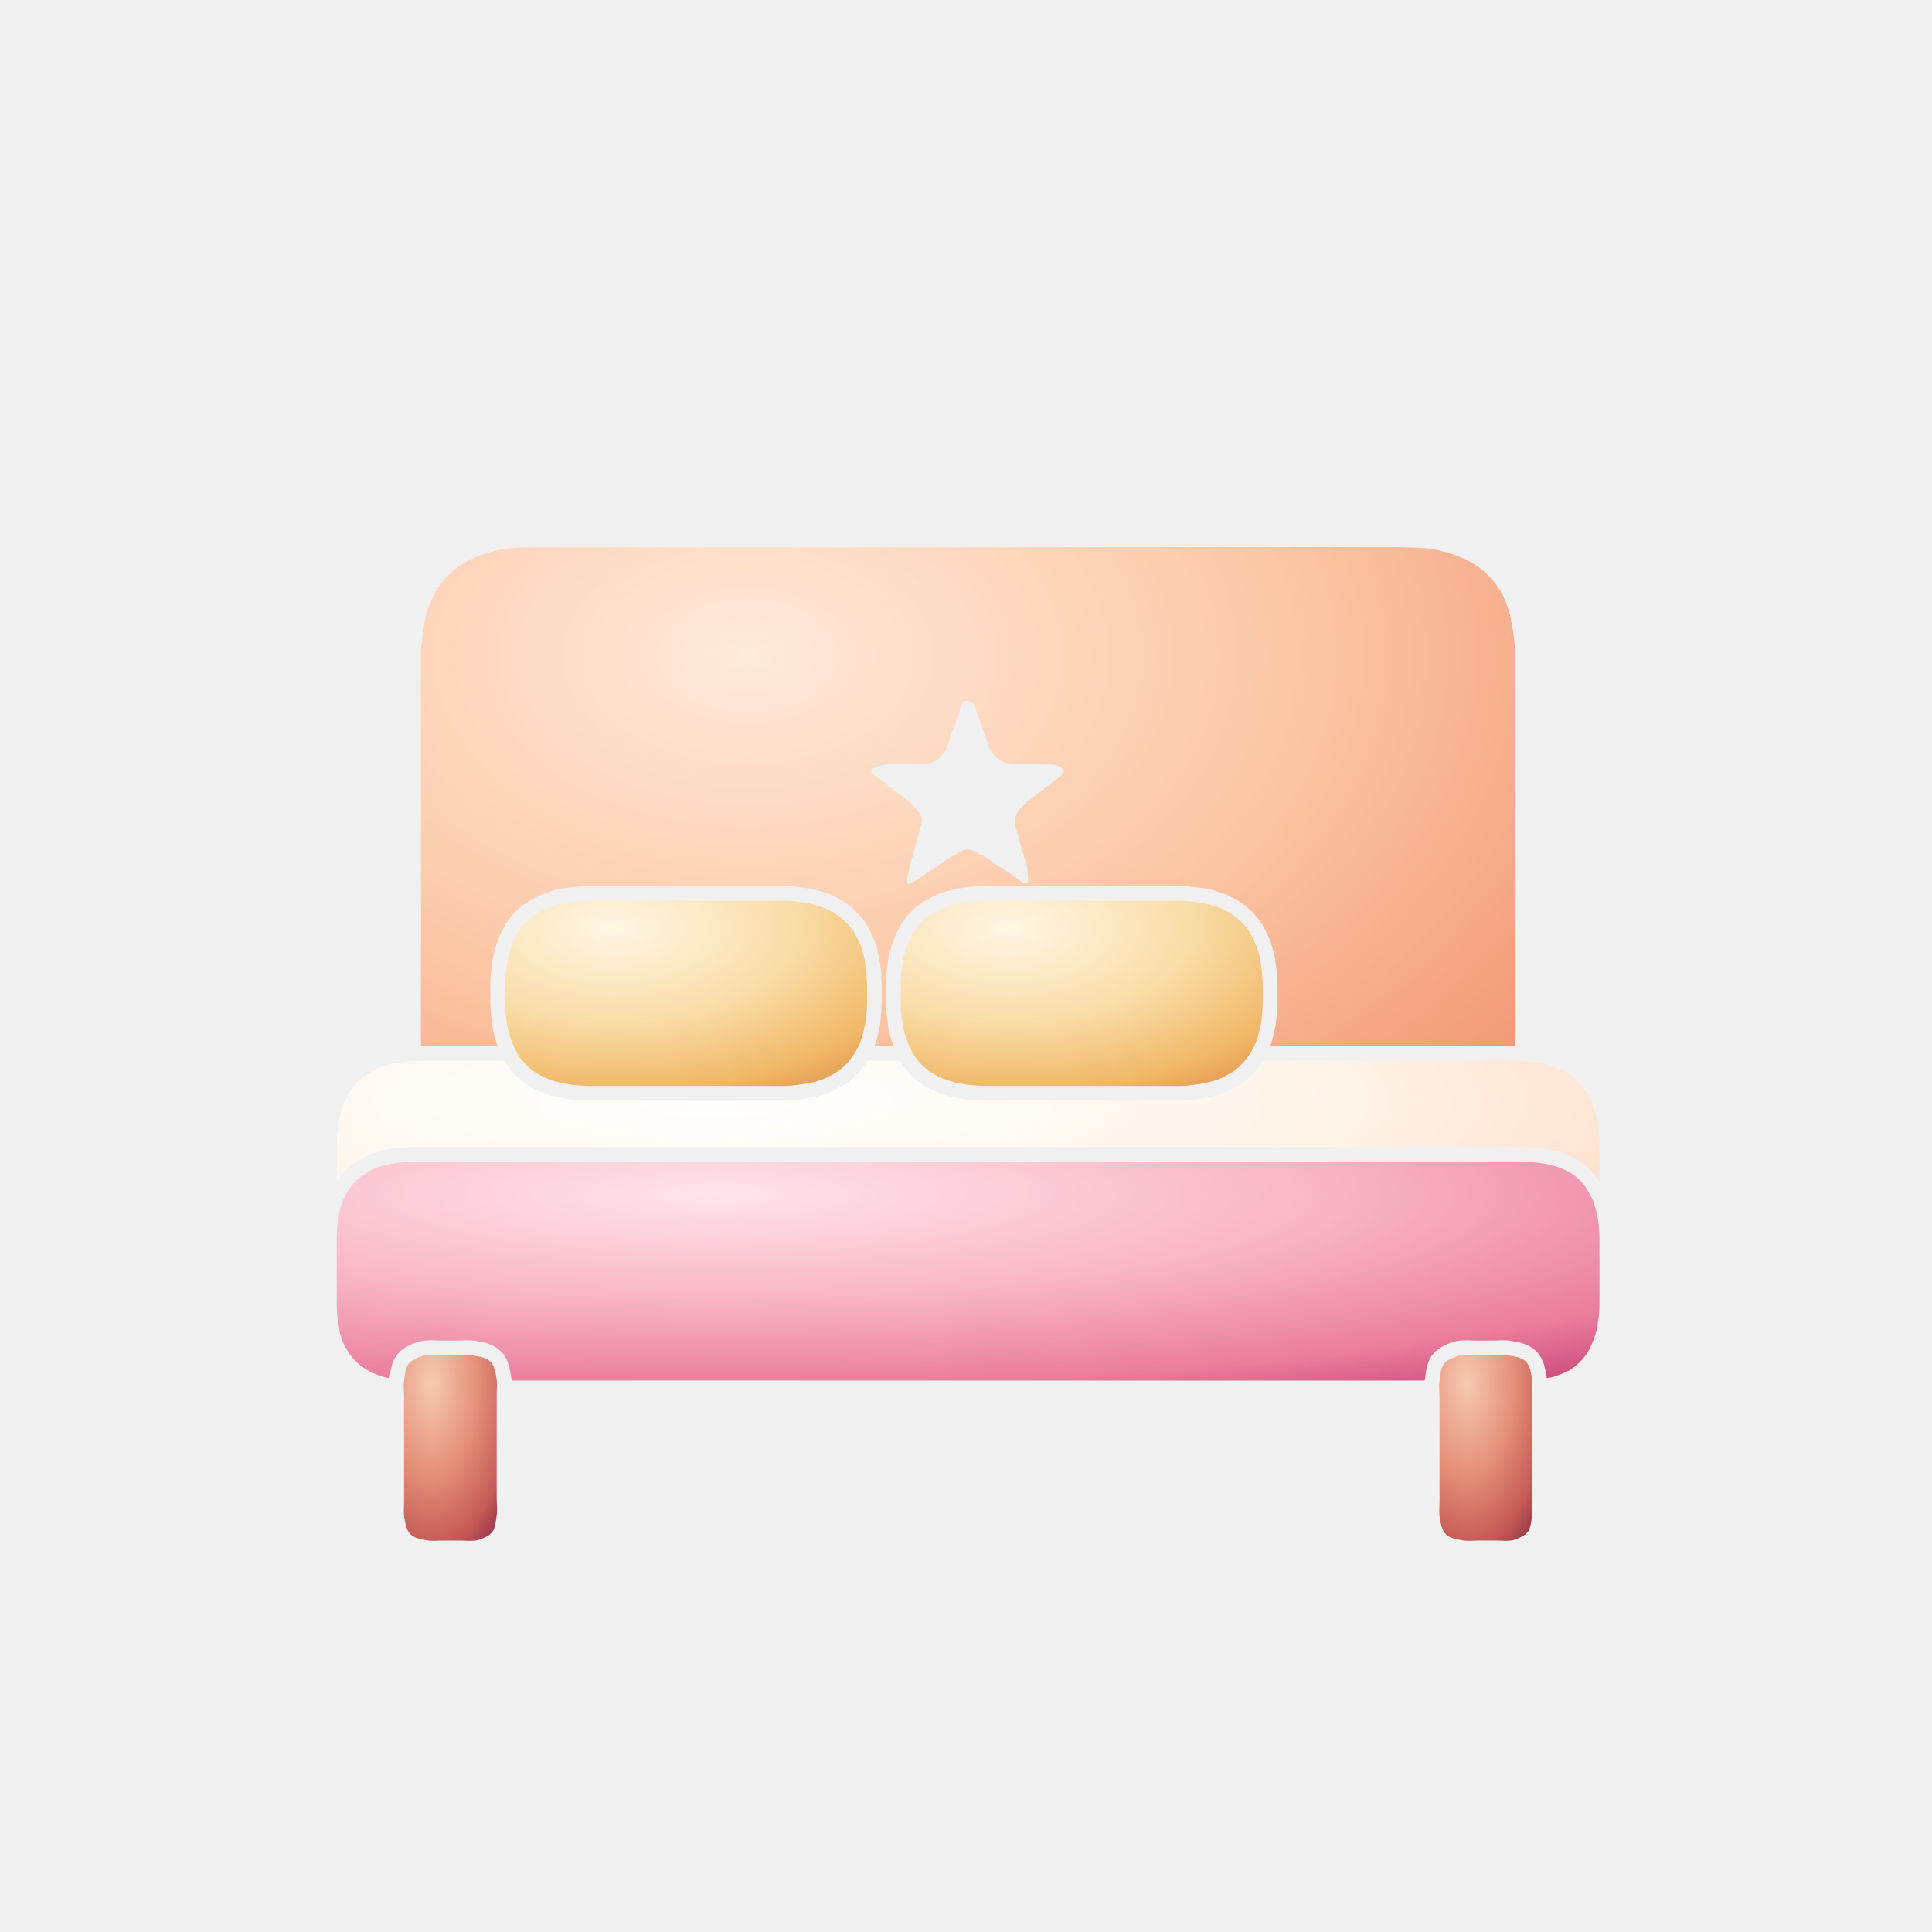
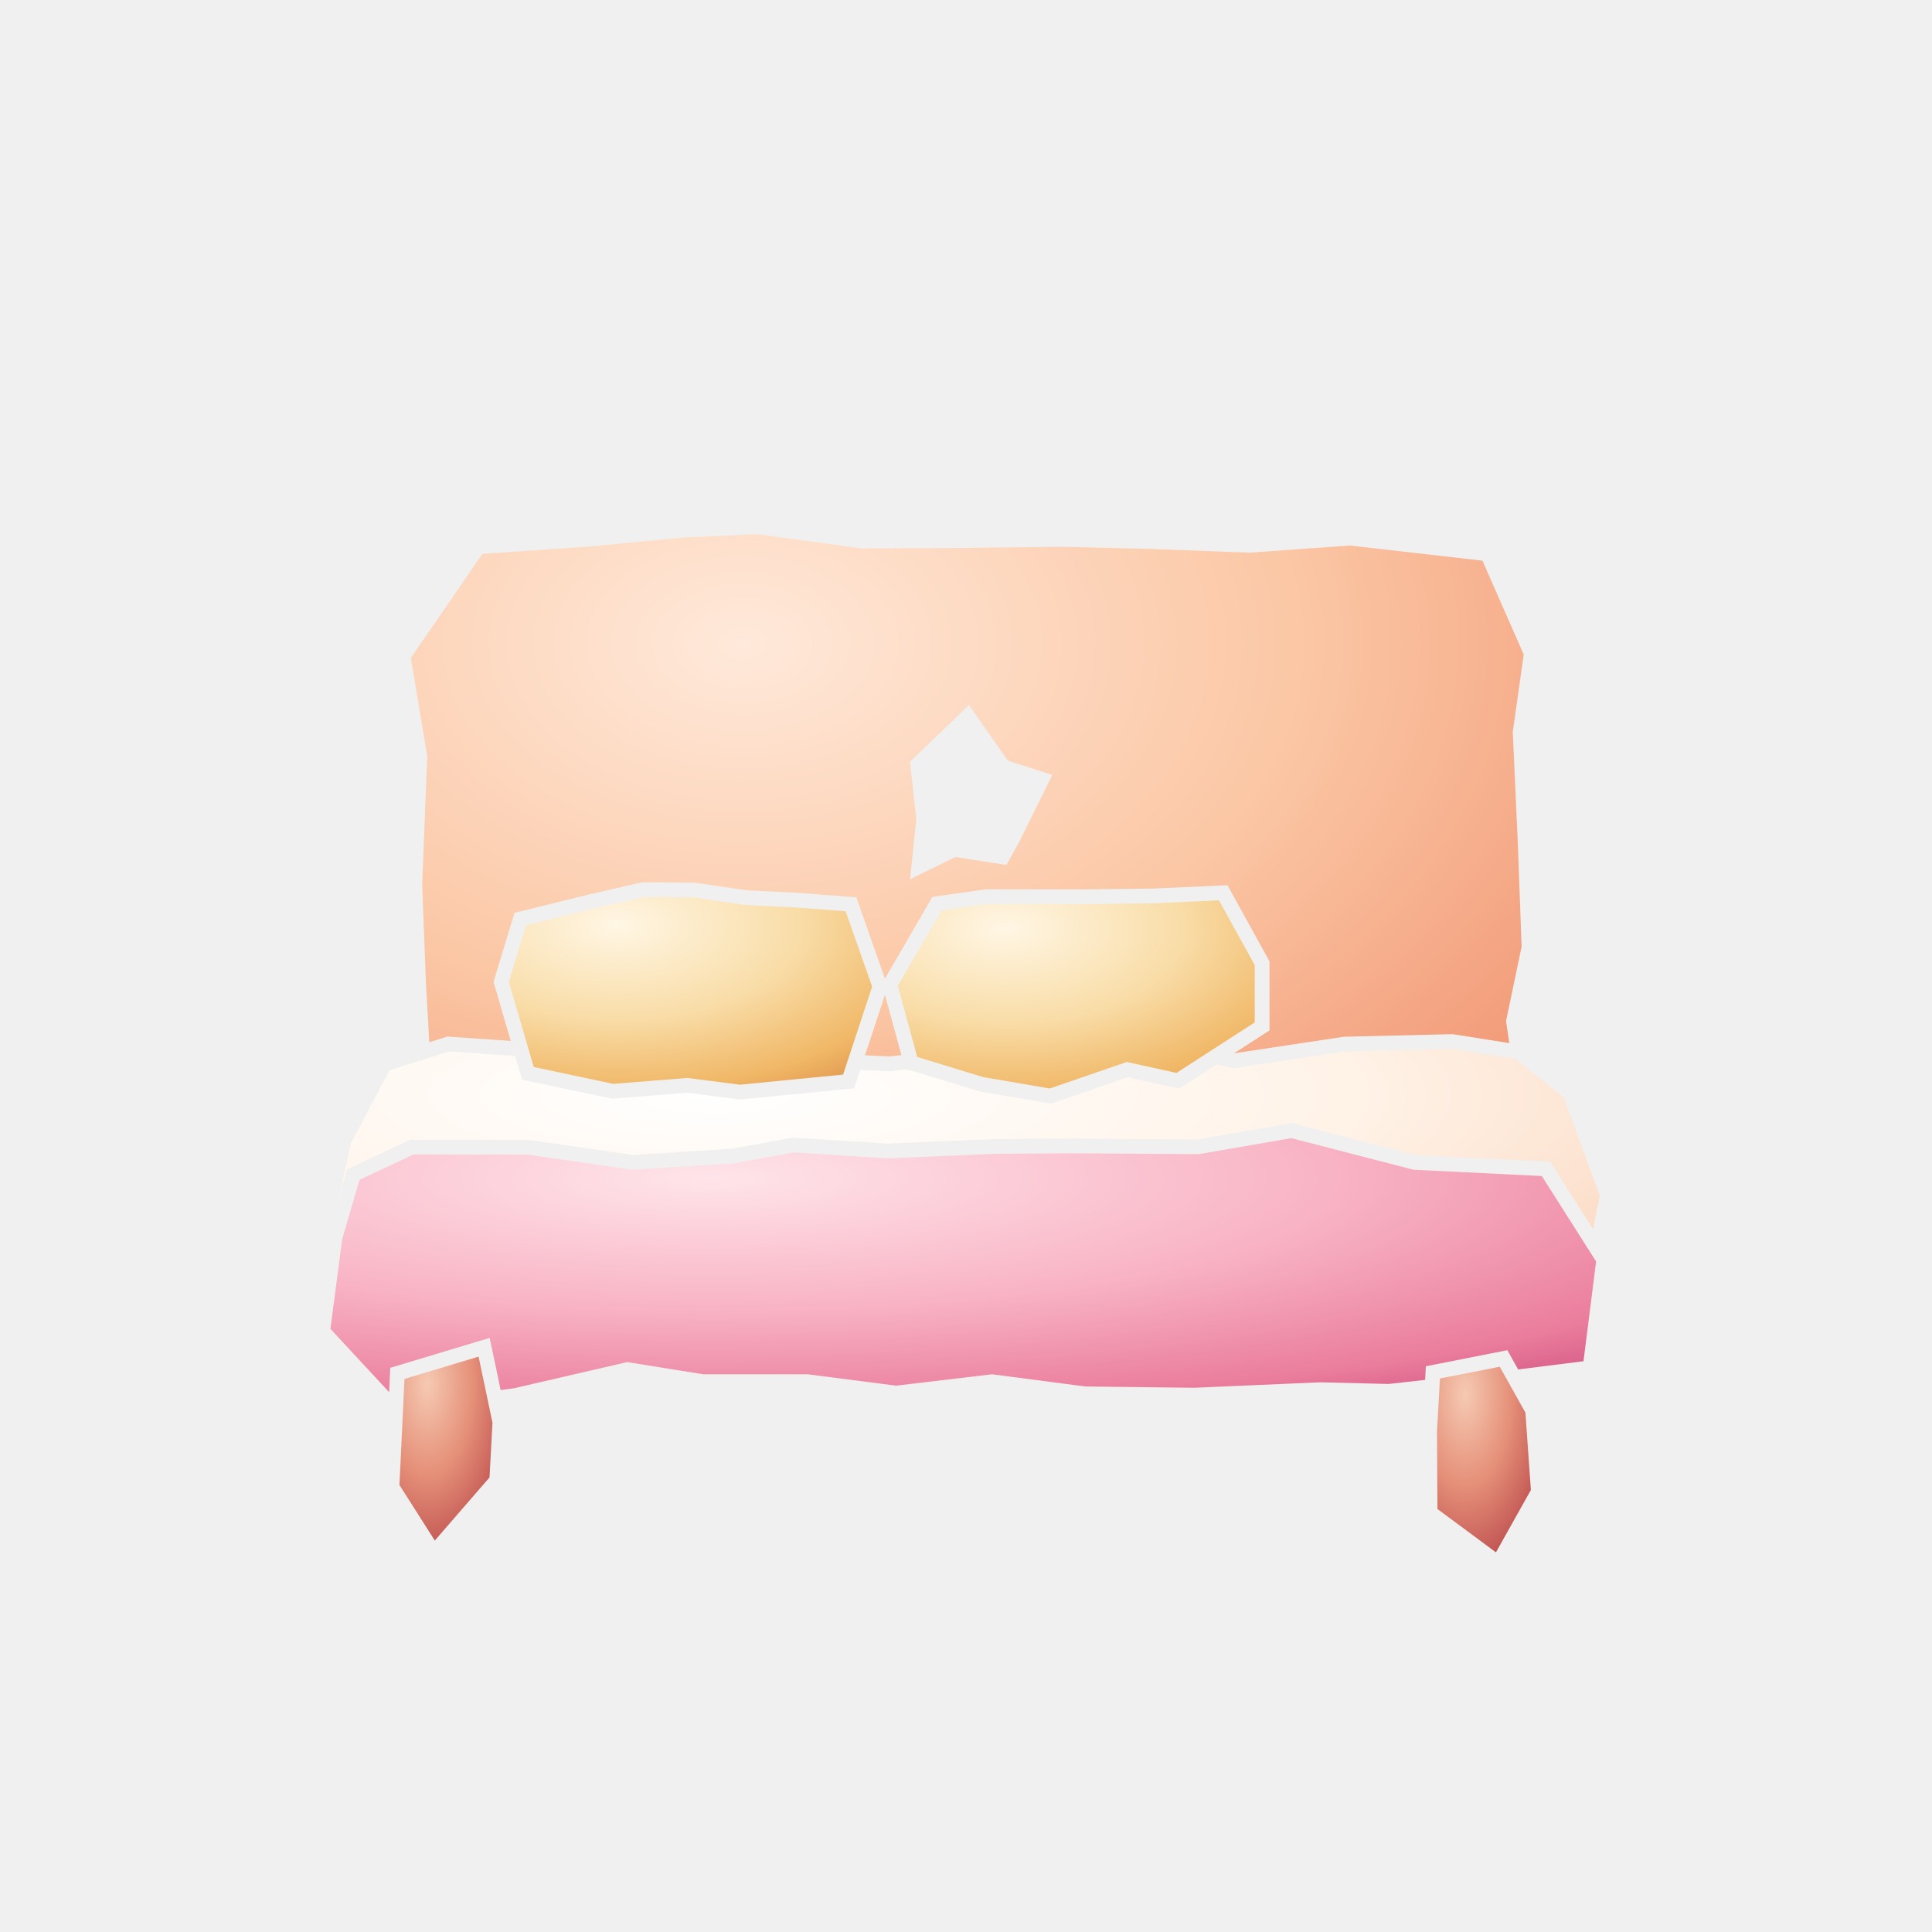
<svg xmlns="http://www.w3.org/2000/svg" width="459" height="459" viewBox="0 0 459 459" fill="none">
  <defs>
-     <path id="s0" d="M100 156C100 154.7 100.1 153.3 100.3 152C100.4 150.7 100.6 149.4 100.8 148.1C101.1 146.8 101.4 145.4 101.8 144.2C102.3 142.9 102.8 141.7 103.5 140.5C104.2 139.4 105 138.3 105.9 137.3C106.7 136.4 107.8 135.5 108.8 134.7C109.9 133.9 111.1 133.3 112.3 132.7C113.5 132.1 114.7 131.7 116 131.3C117.3 130.9 118.6 130.6 119.9 130.4C121.2 130.2 122.6 130.2 123.9 130.1C125.2 130.1 126.6 130 127.9 130C129.2 130 130.6 130 131.9 130C133.2 130 134.6 130 135.9 130C137.2 130 138.6 130 139.9 130C141.2 130 142.6 130 143.9 130C145.2 130 146.6 130 147.9 130C149.2 130 150.6 130 151.9 130C153.2 130 154.6 130 155.9 130C157.2 130 158.6 130 159.9 130C161.2 130 162.6 130 163.9 130C165.3 130 166.6 130 167.9 130C169.3 130 170.6 130 171.9 130C173.3 130 174.6 130 175.9 130C177.3 130 178.6 130 179.9 130C181.3 130 182.6 130 183.9 130C185.3 130 186.6 130 187.9 130C189.3 130 190.6 130 191.9 130C193.3 130 194.6 130 195.9 130C197.3 130 198.6 130 199.9 130C201.3 130 202.6 130 203.9 130C205.3 130 206.6 130 207.9 130C209.3 130 210.6 130 211.9 130C213.3 130 214.6 130 216 130C217.3 130 218.6 130 220 130C221.3 130 222.6 130 224 130C225.3 130 226.6 130 228 130C229.3 130 230.6 130 232 130C233.3 130 234.6 130 236 130C237.3 130 238.6 130 240 130C241.3 130 242.6 130 244 130C245.3 130 246.6 130 248 130C249.3 130 250.6 130 252 130C253.3 130 254.6 130 256 130C257.3 130 258.6 130 260 130C261.3 130 262.6 130 264 130C265.3 130 266.7 130 268 130C269.3 130 270.7 130 272 130C273.3 130 274.7 130 276 130C277.3 130 278.7 130 280 130C281.3 130 282.7 130 284 130C285.3 130 286.7 130 288 130C289.3 130 290.7 130 292 130C293.3 130 294.7 130 296 130C297.3 130 298.7 130 300 130C301.3 130 302.7 130 304 130C305.3 130 306.7 130 308 130C309.3 130 310.7 130 312 130C313.3 130 314.7 130 316 130C317.4 130 318.7 130 320 130C321.4 130 322.7 130 324 130C325.4 130 326.7 130 328 130C329.4 130 330.7 130 332 130C333.4 130 334.7 130.1 336 130.1C337.4 130.2 338.7 130.2 340 130.4C341.3 130.6 342.6 130.9 343.9 131.3C345.2 131.7 346.5 132.1 347.7 132.7C348.9 133.2 350 133.9 351.1 134.6C352.2 135.4 353.2 136.3 354.1 137.3C355 138.2 355.8 139.3 356.5 140.5C357.2 141.6 357.7 142.9 358.1 144.1C358.6 145.4 358.9 146.7 359.1 148C359.4 149.3 359.6 150.6 359.7 151.9C359.9 153.3 359.9 154.6 360 155.9C360 157.3 360 158.6 360 159.9C360 161.3 360 162.6 360 163.9C360 165.3 360 166.6 360 167.9C360 169.3 360 170.6 360 171.9C360 173.3 360 174.6 360 175.9C360 177.3 360 178.6 360 179.9C360 181.3 360 182.6 360 183.9C360 185.3 360 186.6 360 187.9C360 189.3 360 190.6 360 191.9C360 193.3 360 194.6 360 195.9C360 197.3 360 198.6 360 200C360 201.3 360 202.6 360 204C360 205.3 360 206.6 360 208C360 209.3 360 210.6 360 212C360 213.3 360 214.6 360 216C360 217.3 360 218.6 360 220C360 221.3 360 222.6 360 224C360 225.3 360 226.6 360 228C360 229.3 360 230.6 360 232C360 233.3 360 234.6 360 236C360 237.3 360 238.6 360 240C360 241.3 360 242.6 360 244C360 245.3 360 246.6 360 248C360 249.3 360 250.7 360 252C360 253.3 360 254.7 360 256C360 257.3 360 258.7 360 260C360 261.3 360 262.7 360 264C360 265.3 360 266.7 360 268C360 269.3 360 270.7 360 272C360 273.3 359.9 274.7 359.9 276C359.8 277.3 359.8 278.7 359.6 280C359.4 281.3 359.1 282.6 358.7 283.9C358.3 285.2 357.9 286.4 357.3 287.6C356.8 288.8 356.1 290 355.4 291.1C354.6 292.2 353.7 293.2 352.8 294.1C351.8 295 350.7 295.8 349.6 296.5C348.4 297.2 347.2 297.7 345.9 298.1C344.7 298.6 343.4 298.9 342 299.1C340.7 299.4 339.4 299.6 338.1 299.7C336.8 299.9 335.4 299.9 334.1 300C332.8 300 331.4 300 330.1 300C328.8 300 327.4 300 326.1 300C324.8 300 323.4 300 322.1 300C320.8 300 319.4 300 318.1 300C316.8 300 315.4 300 314.1 300C312.8 300 311.4 300 310.1 300C308.8 300 307.4 300 306.1 300C304.8 300 303.4 300 302.1 300C300.8 300 299.4 300 298.1 300C296.8 300 295.4 300 294.1 300C292.7 300 291.4 300 290.1 300C288.7 300 287.4 300 286.1 300C284.7 300 283.4 300 282.1 300C280.7 300 279.4 300 278.1 300C276.7 300 275.4 300 274.1 300C272.7 300 271.4 300 270.1 300C268.7 300 267.4 300 266.1 300C264.7 300 263.4 300 262.1 300C260.7 300 259.4 300 258.1 300C256.7 300 255.4 300 254.1 300C252.7 300 251.4 300 250.1 300C248.7 300 247.4 300 246 300C244.7 300 243.4 300 242 300C240.7 300 239.4 300 238 300C236.7 300 235.4 300 234 300C232.7 300 231.4 300 230 300C228.7 300 227.4 300 226 300C224.7 300 223.4 300 222 300C220.7 300 219.4 300 218 300C216.7 300 215.4 300 214 300C212.7 300 211.4 300 210 300C208.7 300 207.4 300 206 300C204.7 300 203.4 300 202 300C200.7 300 199.4 300 198 300C196.7 300 195.3 300 194 300C192.7 300 191.3 300 190 300C188.7 300 187.3 300 186 300C184.7 300 183.3 300 182 300C180.7 300 179.3 300 178 300C176.7 300 175.3 300 174 300C172.7 300 171.3 300 170 300C168.7 300 167.3 300 166 300C164.7 300 163.3 300 162 300C160.7 300 159.3 300 158 300C156.7 300 155.3 300 154 300C152.7 300 151.3 300 150 300C148.7 300 147.3 300 146 300C144.6 300 143.3 300 142 300C140.6 300 139.3 300 138 300C136.6 300 135.3 300 134 300C132.6 300 131.3 300 130 300C128.6 300 127.3 300 126 300C124.6 300 123.3 299.9 122 299.7C120.7 299.6 119.3 299.4 118 299.2C116.7 298.9 115.4 298.6 114.2 298.2C112.9 297.7 111.7 297.2 110.5 296.5C109.4 295.8 108.3 295 107.3 294.1C106.3 293.2 105.4 292.2 104.7 291.1C103.9 290.1 103.2 288.9 102.7 287.7C102.1 286.5 101.7 285.2 101.3 284C100.9 282.7 100.6 281.4 100.4 280.1C100.2 278.8 100.2 277.4 100.1 276.1C100.1 274.7 100 273.4 100 272.1C100 270.7 100 269.4 100 268.1C100 266.7 100 265.4 100 264.1C100 262.7 100 261.4 100 260.1C100 258.7 100 257.4 100 256.1C100 254.7 100 253.4 100 252.1C100 250.7 100 249.4 100 248.1C100 246.7 100 245.4 100 244.1C100 242.7 100 241.4 100 240.1C100 238.7 100 237.4 100 236.1C100 234.7 100 233.4 100 232.1C100 230.7 100 229.4 100 228C100 226.7 100 225.4 100 224C100 222.7 100 221.4 100 220C100 218.7 100 217.4 100 216C100 214.7 100 213.4 100 212C100 210.7 100 209.4 100 208C100 206.7 100 205.4 100 204C100 202.7 100 201.4 100 200C100 198.7 100 197.4 100 196C100 194.7 100 193.4 100 192C100 190.7 100 189.4 100 188C100 186.7 100 185.4 100 184C100 182.7 100 181.4 100 180C100 178.7 100 177.3 100 176C100 174.7 100 173.3 100 172C100 170.7 100 169.3 100 168C100 166.7 100 165.3 100 164C100 162.7 100 161.3 100 160C100 158.7 100 157.3 100 156Z" />
-     <path id="s1" d="M228.9 166.8C229.6 166.2 230.6 166.5 231.2 167.2C231.8 167.9 232.2 169.8 232.7 171C233.1 172.3 233.6 173.6 234.1 174.9C234.6 176.1 234.8 177.6 235.6 178.7C236.3 179.7 237.5 180.7 238.6 181.1C239.8 181.6 241.4 181.3 242.7 181.4C244.1 181.5 245.5 181.5 246.8 181.6C248.2 181.7 249.9 181.5 250.9 181.8C251.9 182.1 252.9 182.9 252.7 183.6C252.4 184.3 250.6 185.3 249.5 186.2C248.4 187 247.4 187.9 246.3 188.7C245.2 189.6 244 190.3 243.1 191.3C242.2 192.3 241.3 193.4 241.1 194.7C240.9 195.9 241.6 197.3 241.9 198.7C242.2 200 242.6 201.3 243 202.6C243.3 203.9 243.9 205.3 244.1 206.6C244.2 207.8 244.5 209.7 243.9 209.9C243.2 210.1 241.5 208.5 240.4 207.8C239.2 207.1 238.1 206.3 236.9 205.6C235.8 204.8 234.7 203.9 233.5 203.3C232.3 202.7 231 201.8 229.8 201.8C228.6 201.9 227.3 202.9 226.1 203.5C224.9 204.2 223.8 205 222.7 205.8C221.6 206.5 220.4 207.3 219.3 208C218.1 208.7 216.3 210.3 215.7 210C215.2 209.6 215.8 207.4 216.1 206.1C216.3 204.9 216.8 203.5 217.1 202.2C217.5 200.9 217.9 199.6 218.2 198.2C218.5 196.9 219.2 195.4 218.9 194.2C218.6 193 217.5 192 216.6 191C215.6 190 214.4 189.3 213.4 188.5C212.3 187.6 211.2 186.8 210.2 185.9C209.1 185 207.1 184 207 183.3C206.9 182.6 208.4 182.1 209.5 181.8C210.6 181.5 212.2 181.6 213.6 181.6C215 181.5 216.3 181.5 217.7 181.4C219.1 181.3 220.6 181.6 221.8 181C222.9 180.5 223.9 179.4 224.6 178.3C225.3 177.2 225.6 175.7 226 174.5C226.5 173.2 227 171.9 227.5 170.6C228 169.4 228.3 167.4 228.9 166.8Z" />
-     <path id="s2" d="M80 272C80 270.7 80.1 269.3 80.3 268C80.4 266.7 80.7 265.3 81.1 264.1C81.4 262.8 81.9 261.5 82.6 260.4C83.2 259.2 84 258.1 84.9 257.1C85.8 256.2 86.9 255.4 88.1 254.7C89.2 254 90.5 253.5 91.7 253.1C93 252.7 94.3 252.5 95.7 252.3C97 252.1 98.3 252.1 99.7 252C101 252 102.3 252 103.7 252C105 252 106.3 252 107.7 252C109 252 110.4 252 111.7 252C113 252 114.4 252 115.7 252C117 252 118.4 252 119.7 252C121 252 122.4 252 123.7 252C125.1 252 126.4 252 127.7 252C129.1 252 130.4 252 131.7 252C133.1 252 134.4 252 135.7 252C137.1 252 138.4 252 139.8 252C141.1 252 142.4 252 143.8 252C145.1 252 146.4 252 147.8 252C149.1 252 150.5 252 151.8 252C153.1 252 154.5 252 155.8 252C157.1 252 158.5 252 159.8 252C161.1 252 162.5 252 163.8 252C165.2 252 166.5 252 167.8 252C169.2 252 170.5 252 171.8 252C173.2 252 174.5 252 175.8 252C177.2 252 178.5 252 179.9 252C181.2 252 182.5 252 183.9 252C185.2 252 186.5 252 187.9 252C189.2 252 190.5 252 191.9 252C193.2 252 194.6 252 195.9 252C197.2 252 198.6 252 199.9 252C201.2 252 202.6 252 203.9 252C205.2 252 206.6 252 207.9 252C209.3 252 210.6 252 211.9 252C213.3 252 214.6 252 215.9 252C217.3 252 218.6 252 219.9 252C221.3 252 222.6 252 224 252C225.3 252 226.6 252 228 252C229.3 252 230.6 252 232 252C233.3 252 234.6 252 236 252C237.3 252 238.7 252 240 252C241.3 252 242.7 252 244 252C245.3 252 246.7 252 248 252C249.4 252 250.7 252 252 252C253.4 252 254.7 252 256 252C257.4 252 258.7 252 260 252C261.4 252 262.7 252 264.1 252C265.4 252 266.7 252 268.1 252C269.4 252 270.7 252 272.1 252C273.4 252 274.7 252 276.1 252C277.4 252 278.8 252 280.1 252C281.4 252 282.8 252 284.1 252C285.4 252 286.8 252 288.1 252C289.4 252 290.8 252 292.1 252C293.5 252 294.8 252 296.1 252C297.5 252 298.8 252 300.1 252C301.5 252 302.8 252 304.1 252C305.5 252 306.8 252 308.2 252C309.5 252 310.8 252 312.2 252C313.5 252 314.8 252 316.2 252C317.5 252 318.8 252 320.2 252C321.5 252 322.9 252 324.2 252C325.5 252 326.9 252 328.2 252C329.5 252 330.9 252 332.2 252C333.5 252 334.9 252 336.2 252C337.6 252 338.9 252 340.2 252C341.6 252 342.9 252 344.2 252C345.6 252 346.9 252 348.3 252C349.6 252 350.9 252 352.3 252C353.6 252 354.9 252 356.3 252C357.6 252 358.9 252 360.3 252C361.6 252.1 363 252.1 364.3 252.3C365.6 252.5 366.9 252.7 368.2 253.1C369.5 253.5 370.7 254 371.9 254.7C373 255.3 374.1 256.1 375.1 257.1C376 258 376.8 259.2 377.4 260.3C378.1 261.5 378.5 262.8 378.9 264C379.3 265.3 379.6 266.6 379.7 267.9C379.9 269.3 380 270.6 380 271.9C380 273.3 380 274.6 380 276C380 277.3 380 278.6 380 280C380 281.3 380 282.6 380 284C380 285.3 380 286.6 380 288C380 289.3 380 290.7 380 292C380 293.3 380 294.7 380 296C380 297.3 379.9 298.7 379.7 300C379.6 301.3 379.3 302.7 378.9 303.9C378.6 305.2 378.1 306.5 377.4 307.6C376.8 308.8 376 309.9 375.1 310.9C374.2 311.8 373.1 312.6 371.9 313.3C370.8 314 369.5 314.5 368.3 314.9C367 315.3 365.7 315.5 364.3 315.7C363 315.9 361.7 315.9 360.3 316C359 316 357.7 316 356.3 316C355 316 353.7 316 352.3 316C351 316 349.6 316 348.3 316C347 316 345.6 316 344.3 316C343 316 341.6 316 340.3 316C339 316 337.6 316 336.3 316C334.9 316 333.6 316 332.3 316C330.9 316 329.6 316 328.3 316C326.9 316 325.6 316 324.3 316C322.9 316 321.6 316 320.2 316C318.9 316 317.6 316 316.2 316C314.9 316 313.6 316 312.2 316C310.9 316 309.5 316 308.2 316C306.9 316 305.5 316 304.2 316C302.9 316 301.5 316 300.2 316C298.9 316 297.5 316 296.2 316C294.8 316 293.5 316 292.2 316C290.8 316 289.5 316 288.2 316C286.8 316 285.5 316 284.2 316C282.8 316 281.5 316 280.1 316C278.8 316 277.5 316 276.1 316C274.8 316 273.5 316 272.1 316C270.8 316 269.5 316 268.1 316C266.8 316 265.4 316 264.1 316C262.8 316 261.4 316 260.1 316C258.8 316 257.4 316 256.1 316C254.8 316 253.4 316 252.1 316C250.7 316 249.4 316 248.1 316C246.7 316 245.4 316 244.1 316C242.7 316 241.4 316 240.1 316C238.7 316 237.4 316 236 316C234.7 316 233.4 316 232 316C230.7 316 229.4 316 228 316C226.7 316 225.4 316 224 316C222.7 316 221.3 316 220 316C218.7 316 217.3 316 216 316C214.7 316 213.3 316 212 316C210.6 316 209.3 316 208 316C206.6 316 205.3 316 204 316C202.6 316 201.3 316 200 316C198.6 316 197.3 316 195.9 316C194.6 316 193.3 316 191.9 316C190.6 316 189.3 316 187.9 316C186.6 316 185.3 316 183.9 316C182.6 316 181.2 316 179.9 316C178.6 316 177.2 316 175.9 316C174.6 316 173.2 316 171.9 316C170.6 316 169.2 316 167.9 316C166.5 316 165.2 316 163.9 316C162.5 316 161.2 316 159.9 316C158.5 316 157.2 316 155.9 316C154.5 316 153.2 316 151.8 316C150.5 316 149.2 316 147.8 316C146.5 316 145.2 316 143.8 316C142.5 316 141.2 316 139.8 316C138.5 316 137.1 316 135.8 316C134.5 316 133.1 316 131.8 316C130.5 316 129.1 316 127.8 316C126.5 316 125.1 316 123.8 316C122.4 316 121.1 316 119.8 316C118.4 316 117.1 316 115.8 316C114.4 316 113.1 316 111.7 316C110.4 316 109.1 316 107.7 316C106.4 316 105.1 316 103.7 316C102.4 316 101.1 316 99.7 316C98.4 315.9 97 315.9 95.7 315.7C94.4 315.5 93.1 315.3 91.8 314.9C90.5 314.5 89.3 314 88.1 313.3C87 312.7 85.9 311.9 84.9 310.9C84 310 83.2 308.8 82.6 307.7C81.9 306.5 81.5 305.2 81.1 304C80.7 302.7 80.4 301.4 80.3 300.1C80.1 298.7 80 297.4 80 296.1C80 294.7 80 293.4 80 292C80 290.7 80 289.4 80 288C80 286.7 80 285.4 80 284C80 282.7 80 281.4 80 280C80 278.7 80 277.3 80 276C80 274.7 80 273.3 80 272Z" />
-     <path id="s3" d="M80 294C80 292.7 80.1 291.3 80.3 290C80.5 288.7 80.7 287.3 81.1 286.1C81.6 284.9 82.2 283.6 82.9 282.5C83.7 281.5 84.6 280.4 85.6 279.6C86.7 278.8 87.9 278.1 89.1 277.6C90.3 277.1 91.6 276.7 92.9 276.5C94.2 276.2 95.5 276.2 96.9 276.1C98.2 276 99.5 276 100.9 276C102.2 276 103.5 276 104.9 276C106.2 276 107.5 276 108.9 276C110.2 276 111.5 276 112.9 276C114.2 276 115.5 276 116.9 276C118.2 276 119.5 276 120.9 276C122.2 276 123.6 276 124.9 276C126.2 276 127.6 276 128.9 276C130.2 276 131.6 276 132.9 276C134.2 276 135.6 276 136.9 276C138.2 276 139.6 276 140.9 276C142.2 276 143.6 276 144.9 276C146.2 276 147.6 276 148.9 276C150.2 276 151.6 276 152.9 276C154.2 276 155.6 276 156.9 276C158.3 276 159.6 276 160.9 276C162.3 276 163.6 276 164.9 276C166.3 276 167.6 276 168.9 276C170.3 276 171.6 276 172.9 276C174.3 276 175.6 276 176.9 276C178.3 276 179.6 276 180.9 276C182.3 276 183.6 276 184.9 276C186.3 276 187.6 276 189 276C190.3 276 191.6 276 193 276C194.3 276 195.6 276 197 276C198.3 276 199.6 276 201 276C202.3 276 203.6 276 205 276C206.3 276 207.6 276 209 276C210.3 276 211.6 276 213 276C214.3 276 215.6 276 217 276C218.3 276 219.6 276 221 276C222.3 276 223.7 276 225 276C226.3 276 227.7 276 229 276C230.3 276 231.7 276 233 276C234.3 276 235.7 276 237 276C238.3 276 239.7 276 241 276C242.3 276 243.7 276 245 276C246.3 276 247.7 276 249 276C250.3 276 251.7 276 253 276C254.3 276 255.7 276 257 276C258.4 276 259.7 276 261 276C262.4 276 263.7 276 265 276C266.4 276 267.7 276 269 276C270.4 276 271.7 276 273 276C274.4 276 275.7 276 277 276C278.4 276 279.7 276 281 276C282.4 276 283.7 276 285 276C286.4 276 287.7 276 289.1 276C290.4 276 291.7 276 293.1 276C294.4 276 295.7 276 297.1 276C298.4 276 299.7 276 301.1 276C302.4 276 303.7 276 305.1 276C306.4 276 307.7 276 309.1 276C310.4 276 311.7 276 313.1 276C314.4 276 315.7 276 317.1 276C318.4 276 319.7 276 321.1 276C322.4 276 323.8 276 325.1 276C326.4 276 327.8 276 329.1 276C330.4 276 331.8 276 333.1 276C334.4 276 335.8 276 337.1 276C338.4 276 339.8 276 341.1 276C342.4 276 343.8 276 345.1 276C346.4 276 347.8 276 349.1 276C350.4 276 351.8 276 353.1 276C354.5 276 355.8 276 357.1 276C358.5 276 359.8 276 361.1 276C362.5 276 363.8 276.1 365.1 276.2C366.4 276.4 367.8 276.6 369 276.9C370.3 277.3 371.6 277.8 372.7 278.4C373.9 279.1 375 280 375.8 280.9C376.7 281.9 377.4 283.1 378 284.3C378.6 285.4 379 286.7 379.3 288C379.6 289.3 379.8 290.7 379.9 292C380 293.3 380 294.7 380 296C380 297.3 380 298.7 380 300C380 301.3 380 302.7 380 304C380 305.3 380 306.7 380 308C380 309.3 380 310.7 379.9 312C379.8 313.3 379.6 314.7 379.3 316C379 317.2 378.6 318.5 378 319.7C377.5 320.9 376.7 322.1 375.9 323C375 324 373.9 324.9 372.8 325.6C371.6 326.2 370.3 326.7 369.1 327.1C367.8 327.4 366.5 327.6 365.1 327.8C363.8 327.9 362.5 328 361.1 328C359.8 328 358.5 328 357.1 328C355.8 328 354.5 328 353.1 328C351.8 328 350.5 328 349.1 328C347.8 328 346.5 328 345.1 328C343.8 328 342.5 328 341.1 328C339.8 328 338.5 328 337.1 328C335.8 328 334.4 328 333.1 328C331.8 328 330.4 328 329.1 328C327.8 328 326.4 328 325.1 328C323.8 328 322.4 328 321.1 328C319.8 328 318.4 328 317.1 328C315.8 328 314.4 328 313.1 328C311.8 328 310.4 328 309.1 328C307.8 328 306.4 328 305.1 328C303.7 328 302.4 328 301.1 328C299.7 328 298.4 328 297.1 328C295.7 328 294.4 328 293.1 328C291.7 328 290.4 328 289.1 328C287.7 328 286.4 328 285.1 328C283.7 328 282.4 328 281.1 328C279.7 328 278.4 328 277.1 328C275.7 328 274.4 328 273.1 328C271.7 328 270.4 328 269 328C267.7 328 266.4 328 265 328C263.7 328 262.4 328 261 328C259.7 328 258.4 328 257 328C255.7 328 254.4 328 253 328C251.7 328 250.4 328 249 328C247.7 328 246.4 328 245 328C243.7 328 242.4 328 241 328C239.7 328 238.3 328 237 328C235.7 328 234.3 328 233 328C231.7 328 230.3 328 229 328C227.7 328 226.3 328 225 328C223.7 328 222.3 328 221 328C219.7 328 218.3 328 217 328C215.7 328 214.3 328 213 328C211.7 328 210.3 328 209 328C207.7 328 206.3 328 205 328C203.6 328 202.3 328 201 328C199.6 328 198.3 328 197 328C195.6 328 194.3 328 193 328C191.6 328 190.3 328 189 328C187.6 328 186.3 328 185 328C183.6 328 182.3 328 181 328C179.6 328 178.3 328 177 328C175.6 328 174.3 328 173 328C171.6 328 170.3 328 168.9 328C167.6 328 166.3 328 164.9 328C163.6 328 162.3 328 160.9 328C159.6 328 158.3 328 156.9 328C155.6 328 154.3 328 152.9 328C151.6 328 150.3 328 148.9 328C147.6 328 146.3 328 144.9 328C143.6 328 142.3 328 140.9 328C139.6 328 138.2 328 136.9 328C135.6 328 134.2 328 132.9 328C131.6 328 130.2 328 128.9 328C127.6 328 126.2 328 124.9 328C123.6 328 122.2 328 120.9 328C119.6 328 118.2 328 116.9 328C115.6 328 114.2 328 112.9 328C111.6 328 110.2 328 108.9 328C107.6 328 106.2 328 104.9 328C103.5 328 102.2 328 100.9 328C99.5 328 98.2 328 96.9 327.9C95.5 327.8 94.2 327.8 92.9 327.5C91.6 327.3 90.3 326.9 89.1 326.4C87.9 325.9 86.7 325.2 85.6 324.4C84.6 323.6 83.7 322.6 82.9 321.5C82.2 320.4 81.6 319.2 81.1 317.9C80.7 316.7 80.5 315.3 80.3 314C80.1 312.7 80 311.3 80 310C80 308.7 80 307.3 80 306C80 304.7 80 303.3 80 302C80 300.7 80 299.3 80 298C80 296.7 80 295.3 80 294Z" />
-     <path id="s4" d="M120 234C120 232.7 120.1 231.3 120.3 230C120.4 228.7 120.7 227.3 121.1 226C121.5 224.8 121.9 223.5 122.6 222.3C123.2 221.2 124 220 124.9 219.1C125.9 218.1 127 217.3 128.2 216.7C129.3 216 130.6 215.5 131.9 215.1C133.1 214.7 134.5 214.5 135.8 214.3C137.1 214.1 138.5 214.1 139.8 214C141.2 214 142.5 214 143.8 214C145.2 214 146.5 214 147.9 214C149.2 214 150.6 214 151.9 214C153.2 214 154.6 214 155.9 214C157.3 214 158.6 214 160 214C161.3 214 162.6 214 164 214C165.3 214 166.7 214 168 214C169.4 214 170.7 214 172.1 214C173.4 214 174.7 214 176.1 214C177.4 214 178.8 214 180.1 214C181.5 214 182.8 214 184.1 214C185.5 214 186.8 214 188.2 214.1C189.5 214.3 190.8 214.4 192.1 214.6C193.5 214.9 194.8 215.3 196 215.8C197.2 216.3 198.4 217 199.5 217.8C200.5 218.6 201.5 219.6 202.3 220.6C203.1 221.7 203.7 222.9 204.2 224.1C204.8 225.3 205.1 226.7 205.4 228C205.6 229.3 205.8 230.6 205.9 232C206 233.3 206 234.6 206 236C206 237.3 206 238.7 205.9 240C205.8 241.3 205.7 242.7 205.4 244C205.1 245.3 204.8 246.6 204.3 247.8C203.7 249.1 203.1 250.3 202.3 251.3C201.5 252.4 200.5 253.4 199.5 254.2C198.4 255 197.2 255.6 196 256.2C194.8 256.7 193.5 257.1 192.2 257.3C190.9 257.6 189.5 257.7 188.2 257.9C186.9 258 185.5 258 184.2 258C182.8 258 181.5 258 180.1 258C178.8 258 177.5 258 176.1 258C174.8 258 173.4 258 172.1 258C170.7 258 169.4 258 168.1 258C166.7 258 165.4 258 164 258C162.7 258 161.3 258 160 258C158.6 258 157.3 258 156 258C154.6 258 153.3 258 151.9 258C150.6 258 149.2 258 147.9 258C146.6 258 145.2 258 143.9 258C142.5 258 141.2 258 139.8 258C138.5 257.9 137.2 257.9 135.8 257.7C134.5 257.5 133.2 257.3 131.9 256.9C130.6 256.5 129.3 256 128.2 255.4C127 254.7 125.9 253.9 125 253C124 252 123.2 250.9 122.6 249.7C121.9 248.5 121.5 247.3 121.1 246C120.7 244.7 120.4 243.4 120.3 242C120.1 240.7 120 239.4 120 238C120 236.7 120 235.3 120 234Z" />
-     <path id="s5" d="M214 234C214 232.7 214.1 231.3 214.3 230C214.4 228.7 214.7 227.3 215.1 226C215.5 224.8 215.9 223.5 216.6 222.3C217.2 221.2 218 220 218.9 219.1C219.9 218.1 221 217.3 222.2 216.7C223.3 216 224.6 215.5 225.9 215.1C227.1 214.7 228.5 214.5 229.8 214.3C231.1 214.1 232.5 214.1 233.8 214C235.2 214 236.5 214 237.8 214C239.2 214 240.5 214 241.9 214C243.2 214 244.6 214 245.9 214C247.2 214 248.6 214 249.9 214C251.3 214 252.6 214 254 214C255.3 214 256.6 214 258 214C259.3 214 260.7 214 262 214C263.4 214 264.7 214 266.1 214C267.4 214 268.7 214 270.1 214C271.4 214 272.8 214 274.1 214C275.5 214 276.8 214 278.1 214C279.5 214 280.8 214 282.2 214.1C283.5 214.3 284.8 214.4 286.1 214.6C287.5 214.9 288.8 215.3 290 215.8C291.2 216.3 292.4 217 293.5 217.8C294.5 218.6 295.5 219.6 296.3 220.6C297.1 221.7 297.7 222.9 298.2 224.1C298.8 225.3 299.1 226.7 299.4 228C299.6 229.3 299.8 230.6 299.9 232C300 233.3 300 234.6 300 236C300 237.3 300 238.7 299.9 240C299.8 241.3 299.7 242.7 299.4 244C299.1 245.3 298.8 246.6 298.3 247.8C297.7 249.1 297.1 250.3 296.3 251.3C295.5 252.4 294.5 253.4 293.5 254.2C292.4 255 291.2 255.6 290 256.2C288.8 256.7 287.5 257.1 286.2 257.3C284.9 257.6 283.5 257.7 282.2 257.9C280.9 258 279.5 258 278.2 258C276.8 258 275.5 258 274.1 258C272.8 258 271.5 258 270.1 258C268.8 258 267.4 258 266.1 258C264.7 258 263.4 258 262.1 258C260.7 258 259.4 258 258 258C256.7 258 255.3 258 254 258C252.6 258 251.3 258 250 258C248.6 258 247.3 258 245.9 258C244.6 258 243.2 258 241.9 258C240.6 258 239.2 258 237.9 258C236.5 258 235.2 258 233.8 258C232.5 257.9 231.2 257.9 229.8 257.7C228.5 257.5 227.2 257.3 225.9 256.9C224.6 256.5 223.3 256 222.2 255.4C221 254.7 219.9 253.9 219 253C218 252 217.2 250.9 216.6 249.7C215.9 248.5 215.5 247.3 215.1 246C214.7 244.7 214.4 243.4 214.3 242C214.1 240.7 214 239.4 214 238C214 236.7 214 235.3 214 234Z" />
-     <path id="s6" d="M96 328C96.2 326.7 96.3 325.1 97 324.1C97.8 323.1 99.2 322.5 100.5 322.1C101.7 321.8 103.2 322 104.6 322C105.9 322 107.3 322 108.7 322C110 322 111.5 321.8 112.8 322.1C114.1 322.3 115.6 322.6 116.5 323.5C117.4 324.4 117.7 325.9 117.9 327.2C118.2 328.5 118 330 118 331.3C118 332.7 118 334.1 118 335.4C118 336.8 118 338.2 118 339.5C118 340.9 118 342.2 118 343.6C118 345 118 346.3 118 347.7C118 349.1 118 350.4 118 351.8C118 353.2 118 354.5 118 355.9C118 357.3 118.2 358.7 118 360C117.8 361.3 117.7 362.9 117 363.9C116.2 364.9 114.8 365.5 113.5 365.9C112.3 366.2 110.8 366 109.4 366C108.1 366 106.7 366 105.3 366C104 366 102.5 366.2 101.2 365.9C99.9 365.7 98.4 365.4 97.5 364.5C96.6 363.6 96.3 362.1 96.1 360.8C95.8 359.5 96 358 96 356.7C96 355.3 96 353.9 96 352.6C96 351.2 96 349.8 96 348.5C96 347.1 96 345.8 96 344.4C96 343 96 341.7 96 340.3C96 338.9 96 337.6 96 336.2C96 334.8 96 333.5 96 332.1C96 330.7 95.8 329.3 96 328Z" />
-     <path id="s7" d="M342 328C342.2 326.7 342.3 325.1 343 324.1C343.8 323.1 345.2 322.5 346.5 322.1C347.7 321.8 349.2 322 350.6 322C351.9 322 353.3 322 354.7 322C356 322 357.5 321.8 358.8 322.1C360.1 322.3 361.6 322.6 362.5 323.5C363.4 324.4 363.7 325.9 363.9 327.2C364.2 328.5 364 330 364 331.3C364 332.7 364 334.1 364 335.4C364 336.8 364 338.2 364 339.5C364 340.9 364 342.2 364 343.6C364 345 364 346.3 364 347.7C364 349.1 364 350.4 364 351.8C364 353.2 364 354.5 364 355.9C364 357.3 364.2 358.7 364 360C363.8 361.3 363.7 362.9 363 363.9C362.2 364.9 360.8 365.5 359.5 365.9C358.3 366.2 356.8 366 355.4 366C354.1 366 352.7 366 351.3 366C350 366 348.5 366.2 347.2 365.9C345.9 365.7 344.4 365.4 343.5 364.5C342.6 363.6 342.3 362.1 342.1 360.8C341.8 359.5 342 358 342 356.7C342 355.3 342 353.9 342 352.6C342 351.2 342 349.8 342 348.5C342 347.1 342 345.8 342 344.4C342 343 342 341.7 342 340.3C342 338.9 342 337.6 342 336.2C342 334.8 342 333.5 342 332.1C342 330.7 341.8 329.3 342 328Z" />
+     <path id="s0" d="M97.6 156.3L114.6 131.6L140.6 129.8L162.1 127.7L180 126.9L204.8 130.3L225.2 130.2L252.3 129.9L273 130.4L296.8 131.3L320.7 129.6L352.2 133.2L362 155.5L359.4 173.9L360.6 200.3L361.5 224.9L357.8 242.6L362.2 271.9L346.4 296.7L320.8 297.2L290.5 300.7L269.6 297.7L243.2 298.7L211.8 296.9L186 297.7L163.6 301.6L148.6 302.7L128.6 299L104.7 295.1L102.9 264L101.2 233.6L100.3 210.1L101.5 179.6Z" />
+     <path id="s1" d="M230.2 167.5L239.4 180.7L250 184.1L242.2 199.9L239.1 205.5L227 203.6L216.2 208.9L217.7 194.7L216.2 181Z" />
+     <path id="s2" d="M83.3 271.8L92.5 254.3L106.7 249.8L134.3 251.7L163.2 252.3L184.2 253.3L211.4 254.5L232.4 252.1L250.7 251.4L278.6 250.5L293.1 253.8L319.6 249.8L344.9 249.2L360.1 251.6L371.5 260.7L380.1 284.1L373.9 313.6L356.2 314.5L326.6 314.4L310.6 315.6L280.5 311.1L259.5 315.4L245.3 315.8L227.6 316.6L206.6 318.7L178.2 321.4L149.4 314.9L130.1 316.5L106.4 315.9L83.3 308.1L80 287.1Z" />
+     <path id="s3" d="M81.3 294.4L85.4 280.3L98.2 274.3L125.2 274.3L150.2 277.9L174.3 276.4L188.5 273.8L210.9 275.2L236.9 274.1L255 274L284.8 274.2L306.8 270.4L335.8 277.9L366.3 279.4L379.2 299.7L376.2 323.4L359.5 325.5L329.9 328.8L313.7 328.4L283.7 329.7L257.9 329.4L235.7 326.5L212.9 329.2L191.9 326.5L167.1 326.5L149 323.6L122.2 329.8L95 333.5L78.5 315.7Z" />
+     <path id="s4" d="M120.9 233.3L125 219.8L140.8 215.9L153 213.1L164.8 213.2L177 215L189.2 215.6L200.9 216.5L207.2 234.4L200.3 255.3L175.8 257.7L163.3 256.1L145.7 257.5L126.8 253.5Z" />
+     <path id="s5" d="M213.3 234.2L223.7 216.3L234.3 214.8L258.4 214.8L274 214.6L289.6 213.9L298.1 229.3L298.1 242.9L279.5 254.9L267.7 252.3L249.4 258.6L233.6 255.9L217.9 251.1Z" />
+     <path id="s6" d="M96.1 327.6L113.7 322.3L117 338L116.3 351L103.3 366L94.9 352.8Z" />
+     <path id="s7" d="M342.1 327.5L356.3 324.7L362.4 335.6L363.7 354L355.4 368.8L341.5 358.5L341.4 340Z" />
    <radialGradient id="g0" cx="0.3" cy="0.15" r="1.1">
      <stop offset="0" stop-color="#FFE9DA" />
      <stop offset="0.45" stop-color="#FBC7A5" />
      <stop offset="0.8" stop-color="#F29A78" />
      <stop offset="1" stop-color="#E0766A" />
    </radialGradient>
    <mask id="m0" maskUnits="userSpaceOnUse" x="0" y="0" width="459" height="459">
      <rect width="459" height="459" fill="#fff" />
      <use href="#s1" fill="#000" />
-       <use href="#s2" fill="#000" stroke="#000" stroke-width="7" stroke-linejoin="round" />
-       <use href="#s3" fill="#000" stroke="#000" stroke-width="7" stroke-linejoin="round" />
-       <use href="#s4" fill="#000" stroke="#000" stroke-width="7" stroke-linejoin="round" />
-       <use href="#s5" fill="#000" stroke="#000" stroke-width="7" stroke-linejoin="round" />
-       <use href="#s6" fill="#000" stroke="#000" stroke-width="7" stroke-linejoin="round" />
-       <use href="#s7" fill="#000" stroke="#000" stroke-width="7" stroke-linejoin="round" />
+       <use href="#s2" fill="#000" stroke="#000" stroke-width="7" stroke-linejoin="miter" />
+       <use href="#s3" fill="#000" stroke="#000" stroke-width="7" stroke-linejoin="miter" />
+       <use href="#s4" fill="#000" stroke="#000" stroke-width="7" stroke-linejoin="miter" />
+       <use href="#s5" fill="#000" stroke="#000" stroke-width="7" stroke-linejoin="miter" />
+       <use href="#s6" fill="#000" stroke="#000" stroke-width="7" stroke-linejoin="miter" />
+       <use href="#s7" fill="#000" stroke="#000" stroke-width="7" stroke-linejoin="miter" />
    </mask>
    <radialGradient id="g2" cx="0.3" cy="0.15" r="1.1">
      <stop offset="0" stop-color="#FFFFFF" />
      <stop offset="0.45" stop-color="#FFF3E8" />
      <stop offset="0.8" stop-color="#FBD9C2" />
      <stop offset="1" stop-color="#F2B99B" />
    </radialGradient>
    <mask id="m2" maskUnits="userSpaceOnUse" x="0" y="0" width="459" height="459">
      <rect width="459" height="459" fill="#fff" />
-       <use href="#s3" fill="#000" stroke="#000" stroke-width="7" stroke-linejoin="round" />
-       <use href="#s4" fill="#000" stroke="#000" stroke-width="7" stroke-linejoin="round" />
-       <use href="#s5" fill="#000" stroke="#000" stroke-width="7" stroke-linejoin="round" />
-       <use href="#s6" fill="#000" stroke="#000" stroke-width="7" stroke-linejoin="round" />
-       <use href="#s7" fill="#000" stroke="#000" stroke-width="7" stroke-linejoin="round" />
+       <use href="#s3" fill="#000" stroke="#000" stroke-width="7" stroke-linejoin="miter" />
+       <use href="#s4" fill="#000" stroke="#000" stroke-width="7" stroke-linejoin="miter" />
+       <use href="#s5" fill="#000" stroke="#000" stroke-width="7" stroke-linejoin="miter" />
+       <use href="#s6" fill="#000" stroke="#000" stroke-width="7" stroke-linejoin="miter" />
+       <use href="#s7" fill="#000" stroke="#000" stroke-width="7" stroke-linejoin="miter" />
    </mask>
    <radialGradient id="g3" cx="0.3" cy="0.15" r="1.1">
      <stop offset="0" stop-color="#FFE4EA" />
      <stop offset="0.45" stop-color="#F8B3C4" />
      <stop offset="0.8" stop-color="#EA7C9C" />
      <stop offset="1" stop-color="#C9467A" />
    </radialGradient>
    <mask id="m3" maskUnits="userSpaceOnUse" x="0" y="0" width="459" height="459">
      <rect width="459" height="459" fill="#fff" />
-       <use href="#s4" fill="#000" stroke="#000" stroke-width="7" stroke-linejoin="round" />
-       <use href="#s5" fill="#000" stroke="#000" stroke-width="7" stroke-linejoin="round" />
-       <use href="#s6" fill="#000" stroke="#000" stroke-width="7" stroke-linejoin="round" />
-       <use href="#s7" fill="#000" stroke="#000" stroke-width="7" stroke-linejoin="round" />
+       <use href="#s4" fill="#000" stroke="#000" stroke-width="7" stroke-linejoin="miter" />
+       <use href="#s5" fill="#000" stroke="#000" stroke-width="7" stroke-linejoin="miter" />
+       <use href="#s6" fill="#000" stroke="#000" stroke-width="7" stroke-linejoin="miter" />
+       <use href="#s7" fill="#000" stroke="#000" stroke-width="7" stroke-linejoin="miter" />
    </mask>
    <radialGradient id="g4" cx="0.3" cy="0.15" r="1.1">
      <stop offset="0" stop-color="#FFF6E4" />
      <stop offset="0.45" stop-color="#F9DDA8" />
      <stop offset="0.8" stop-color="#F0B766" />
      <stop offset="1" stop-color="#DE8F4A" />
    </radialGradient>
    <mask id="m4" maskUnits="userSpaceOnUse" x="0" y="0" width="459" height="459">
      <rect width="459" height="459" fill="#fff" />
-       <use href="#s5" fill="#000" stroke="#000" stroke-width="7" stroke-linejoin="round" />
-       <use href="#s6" fill="#000" stroke="#000" stroke-width="7" stroke-linejoin="round" />
-       <use href="#s7" fill="#000" stroke="#000" stroke-width="7" stroke-linejoin="round" />
+       <use href="#s5" fill="#000" stroke="#000" stroke-width="7" stroke-linejoin="miter" />
+       <use href="#s6" fill="#000" stroke="#000" stroke-width="7" stroke-linejoin="miter" />
+       <use href="#s7" fill="#000" stroke="#000" stroke-width="7" stroke-linejoin="miter" />
    </mask>
    <radialGradient id="g5" cx="0.3" cy="0.15" r="1.1">
      <stop offset="0" stop-color="#FFF6E4" />
      <stop offset="0.45" stop-color="#F9DDA8" />
      <stop offset="0.8" stop-color="#F0B766" />
      <stop offset="1" stop-color="#DE8F4A" />
    </radialGradient>
    <mask id="m5" maskUnits="userSpaceOnUse" x="0" y="0" width="459" height="459">
      <rect width="459" height="459" fill="#fff" />
-       <use href="#s6" fill="#000" stroke="#000" stroke-width="7" stroke-linejoin="round" />
-       <use href="#s7" fill="#000" stroke="#000" stroke-width="7" stroke-linejoin="round" />
+       <use href="#s6" fill="#000" stroke="#000" stroke-width="7" stroke-linejoin="miter" />
+       <use href="#s7" fill="#000" stroke="#000" stroke-width="7" stroke-linejoin="miter" />
    </mask>
    <radialGradient id="g6" cx="0.3" cy="0.15" r="1.1">
      <stop offset="0" stop-color="#F6C9B2" />
      <stop offset="0.45" stop-color="#E58F78" />
      <stop offset="0.8" stop-color="#C45A56" />
      <stop offset="1" stop-color="#8E2F48" />
    </radialGradient>
    <mask id="m6" maskUnits="userSpaceOnUse" x="0" y="0" width="459" height="459">
      <rect width="459" height="459" fill="#fff" />
-       <use href="#s7" fill="#000" stroke="#000" stroke-width="7" stroke-linejoin="round" />
+       <use href="#s7" fill="#000" stroke="#000" stroke-width="7" stroke-linejoin="miter" />
    </mask>
    <radialGradient id="g7" cx="0.3" cy="0.15" r="1.1">
      <stop offset="0" stop-color="#F6C9B2" />
      <stop offset="0.45" stop-color="#E58F78" />
      <stop offset="0.8" stop-color="#C45A56" />
      <stop offset="1" stop-color="#8E2F48" />
    </radialGradient>
  </defs>
  <use href="#s0" fill="url(#g0)" fill-rule="evenodd" mask="url(#m0)" />
  <use href="#s2" fill="url(#g2)" fill-rule="evenodd" mask="url(#m2)" />
  <use href="#s3" fill="url(#g3)" fill-rule="evenodd" mask="url(#m3)" />
  <use href="#s4" fill="url(#g4)" fill-rule="evenodd" mask="url(#m4)" />
  <use href="#s5" fill="url(#g5)" fill-rule="evenodd" mask="url(#m5)" />
  <use href="#s6" fill="url(#g6)" fill-rule="evenodd" mask="url(#m6)" />
  <use href="#s7" fill="url(#g7)" fill-rule="evenodd" />
</svg>
